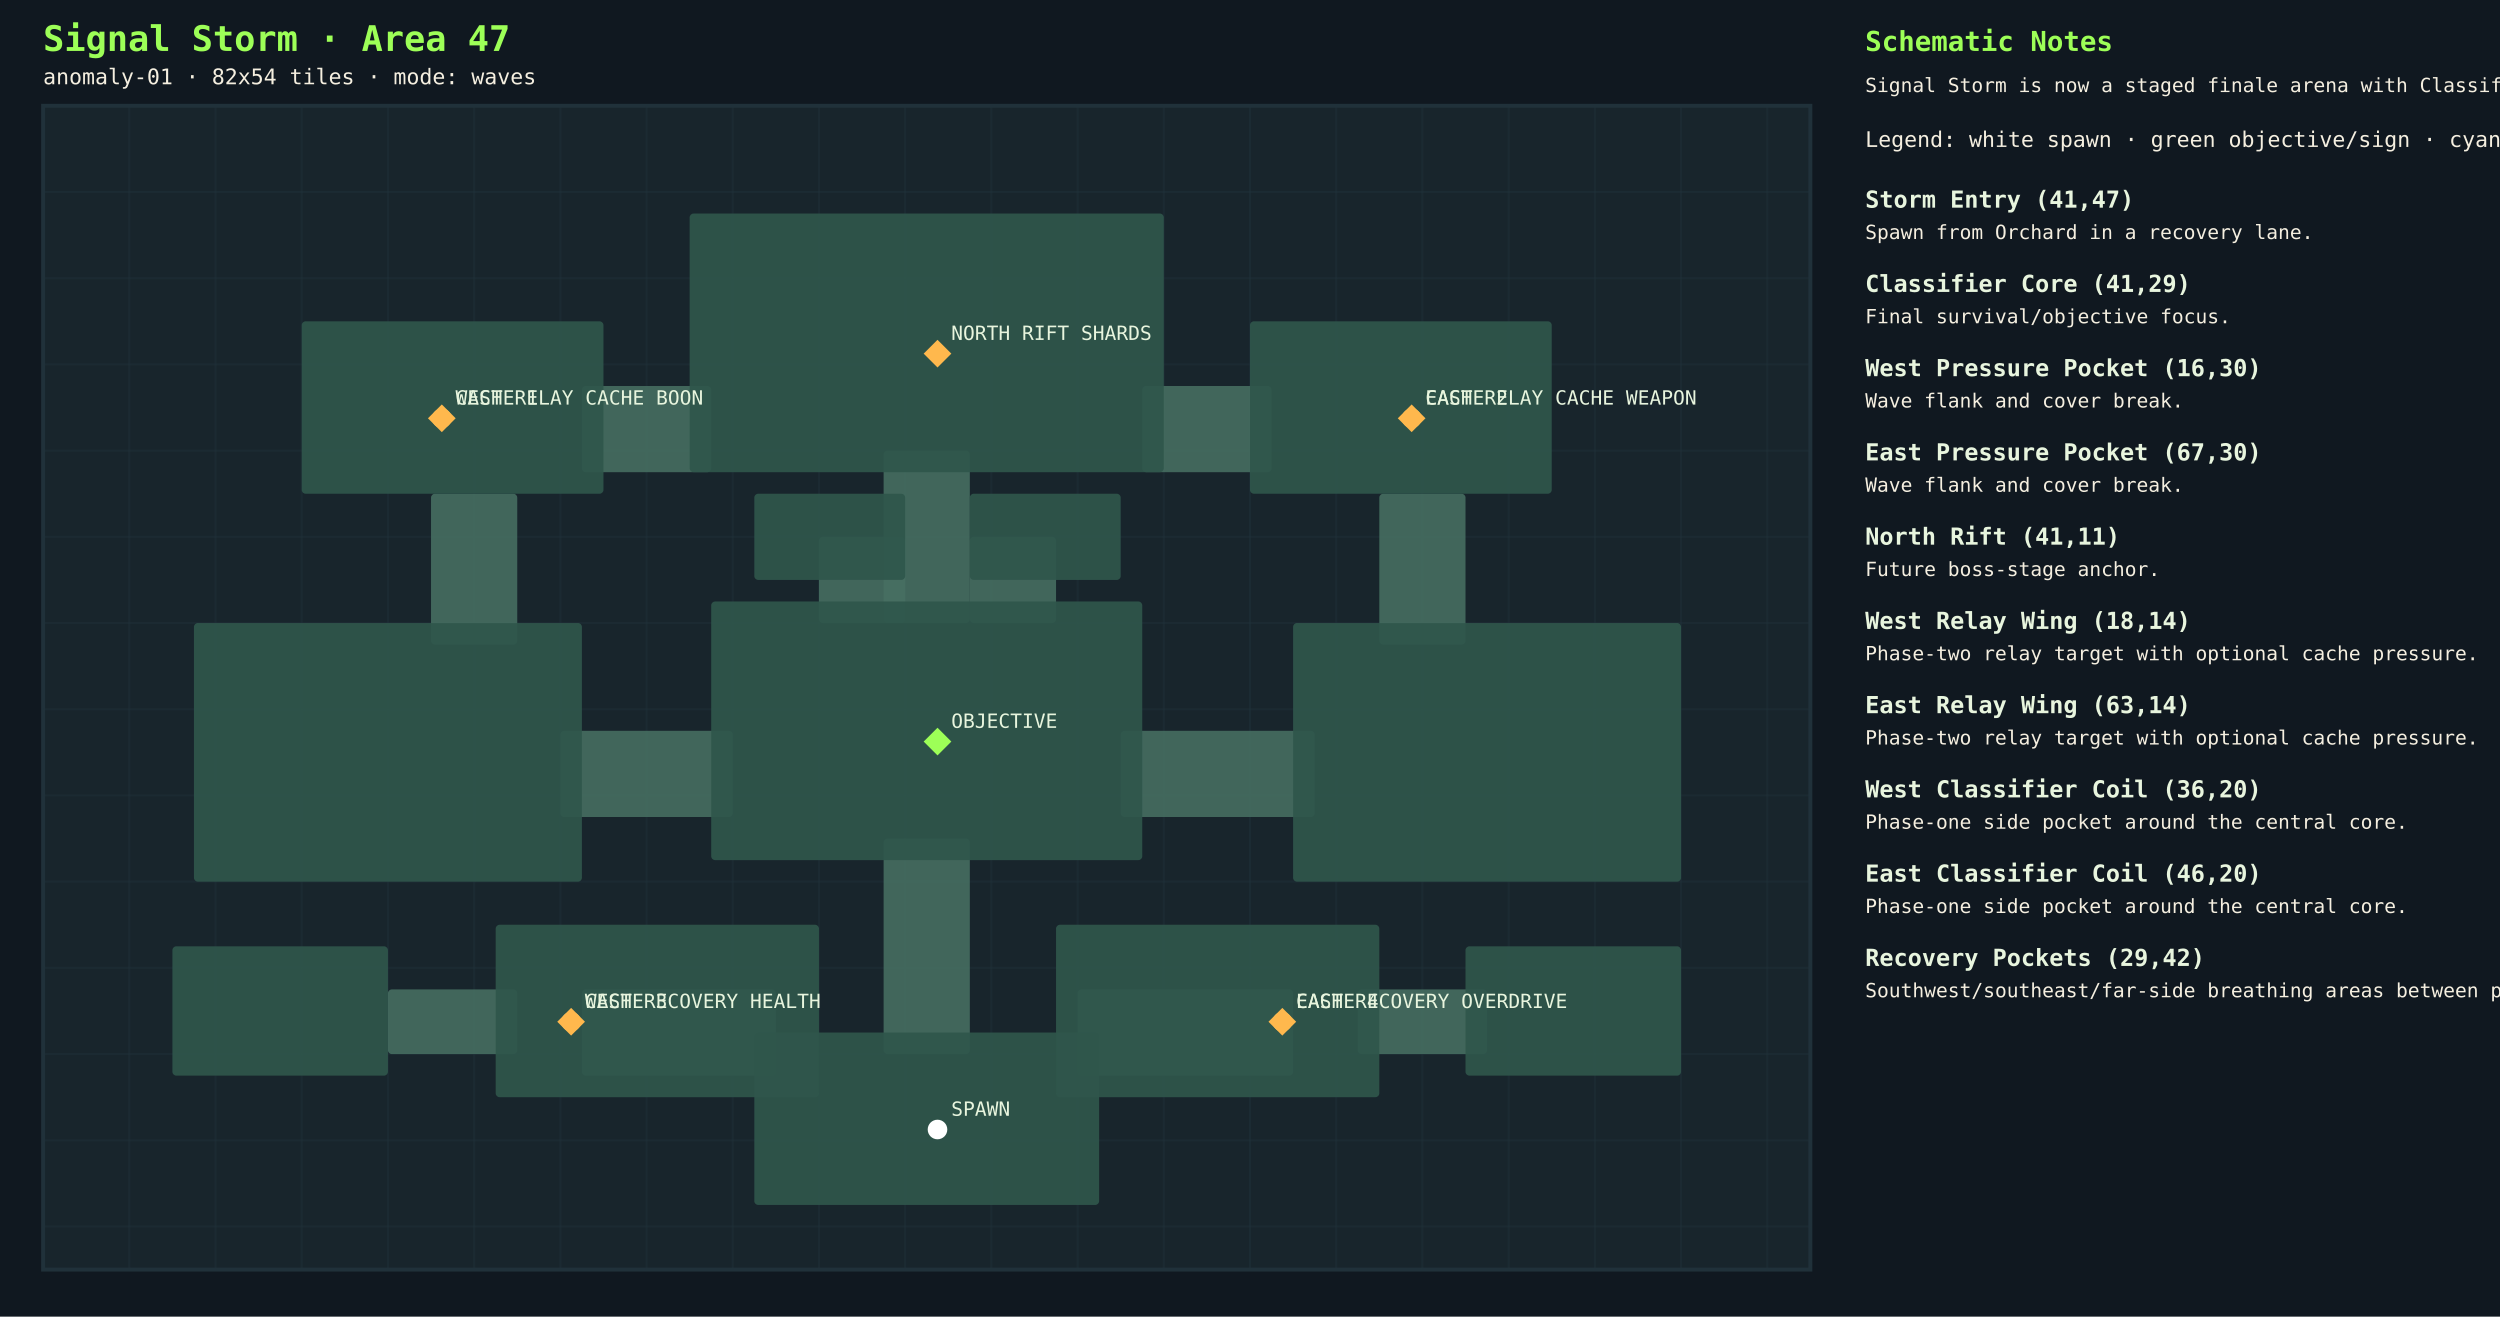
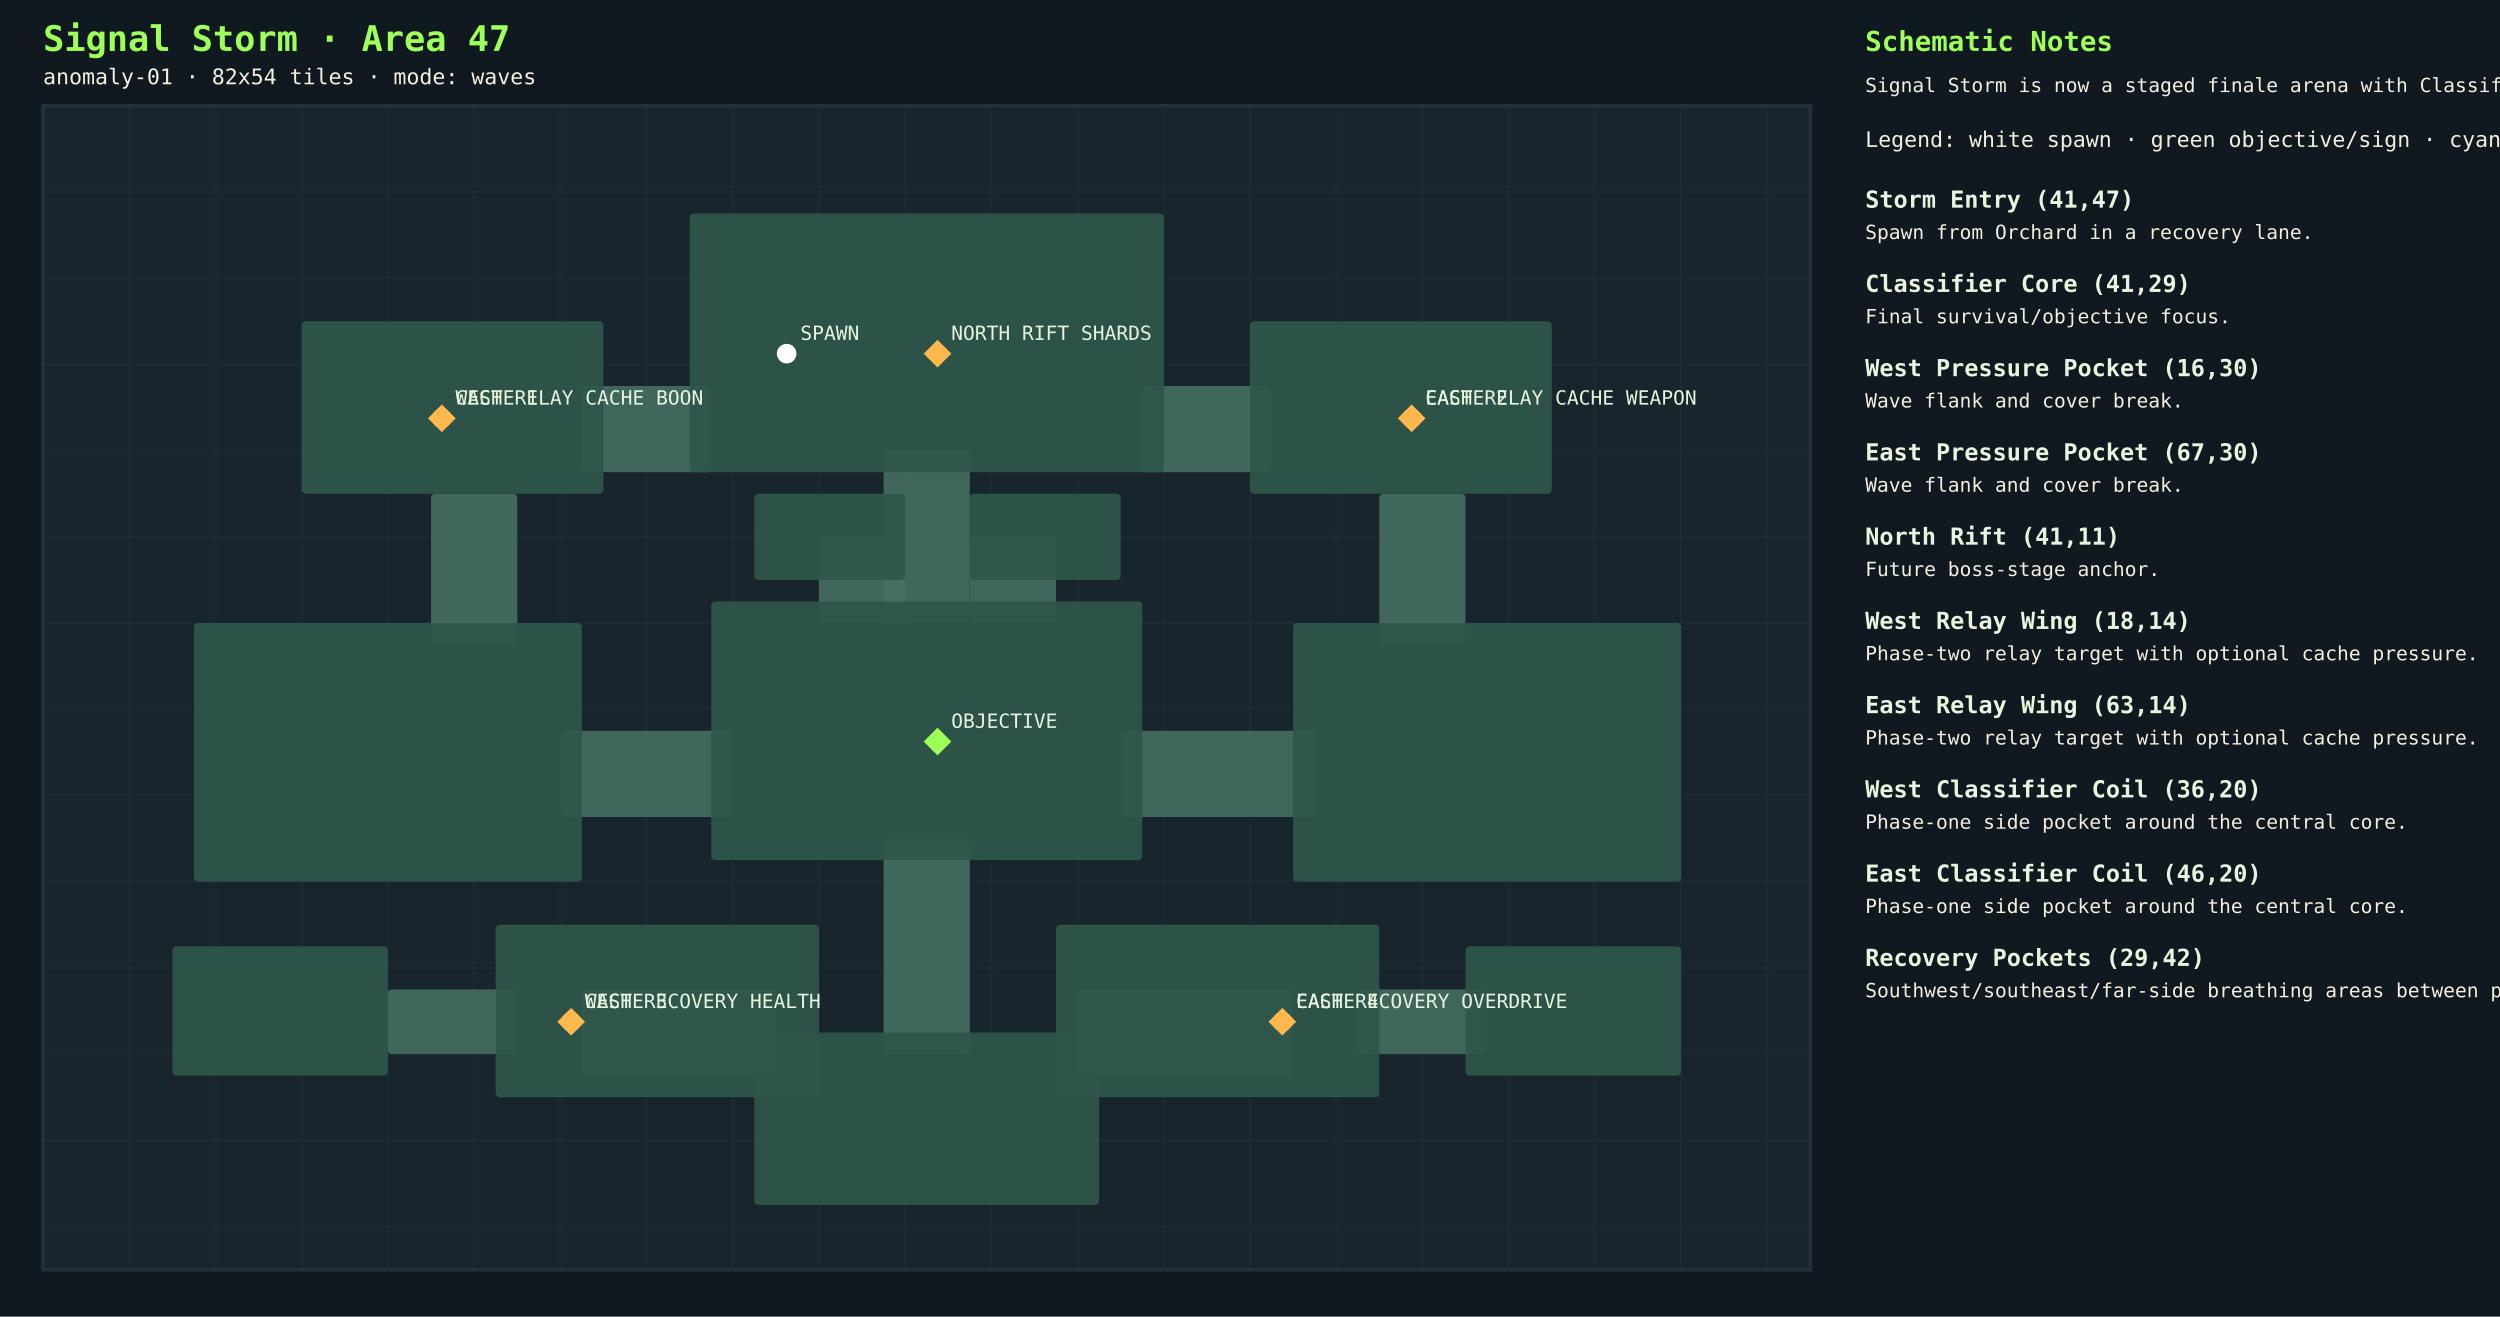
<svg xmlns="http://www.w3.org/2000/svg" width="1276" height="672" viewBox="0 0 1276 672">
  <rect width="100%" height="100%" fill="#101820" />
  <text x="22" y="26" font-size="18" fill="#9dff57" font-family="monospace" font-weight="700">Signal Storm · Area 47</text>
  <text x="22" y="43" font-size="11" fill="#f5efe0" font-family="monospace">anomaly-01 · 82x54 tiles · mode: waves</text>
  <rect x="22" y="54" width="902" height="594" fill="#18252c" stroke="#20313a" stroke-width="2" />
  <line x1="22" y1="54" x2="22" y2="648" stroke="#20313a" stroke-width="1" opacity="0.45" />
  <line x1="66" y1="54" x2="66" y2="648" stroke="#20313a" stroke-width="1" opacity="0.45" />
  <line x1="110" y1="54" x2="110" y2="648" stroke="#20313a" stroke-width="1" opacity="0.45" />
  <line x1="154" y1="54" x2="154" y2="648" stroke="#20313a" stroke-width="1" opacity="0.45" />
  <line x1="198" y1="54" x2="198" y2="648" stroke="#20313a" stroke-width="1" opacity="0.45" />
  <line x1="242" y1="54" x2="242" y2="648" stroke="#20313a" stroke-width="1" opacity="0.45" />
  <line x1="286" y1="54" x2="286" y2="648" stroke="#20313a" stroke-width="1" opacity="0.45" />
  <line x1="330" y1="54" x2="330" y2="648" stroke="#20313a" stroke-width="1" opacity="0.45" />
  <line x1="374" y1="54" x2="374" y2="648" stroke="#20313a" stroke-width="1" opacity="0.45" />
  <line x1="418" y1="54" x2="418" y2="648" stroke="#20313a" stroke-width="1" opacity="0.45" />
  <line x1="462" y1="54" x2="462" y2="648" stroke="#20313a" stroke-width="1" opacity="0.45" />
  <line x1="506" y1="54" x2="506" y2="648" stroke="#20313a" stroke-width="1" opacity="0.45" />
  <line x1="550" y1="54" x2="550" y2="648" stroke="#20313a" stroke-width="1" opacity="0.45" />
  <line x1="594" y1="54" x2="594" y2="648" stroke="#20313a" stroke-width="1" opacity="0.45" />
  <line x1="638" y1="54" x2="638" y2="648" stroke="#20313a" stroke-width="1" opacity="0.45" />
  <line x1="682" y1="54" x2="682" y2="648" stroke="#20313a" stroke-width="1" opacity="0.45" />
  <line x1="726" y1="54" x2="726" y2="648" stroke="#20313a" stroke-width="1" opacity="0.45" />
  <line x1="770" y1="54" x2="770" y2="648" stroke="#20313a" stroke-width="1" opacity="0.45" />
  <line x1="814" y1="54" x2="814" y2="648" stroke="#20313a" stroke-width="1" opacity="0.45" />
  <line x1="858" y1="54" x2="858" y2="648" stroke="#20313a" stroke-width="1" opacity="0.45" />
  <line x1="902" y1="54" x2="902" y2="648" stroke="#20313a" stroke-width="1" opacity="0.45" />
  <line x1="22" y1="54" x2="924" y2="54" stroke="#20313a" stroke-width="1" opacity="0.45" />
  <line x1="22" y1="98" x2="924" y2="98" stroke="#20313a" stroke-width="1" opacity="0.45" />
  <line x1="22" y1="142" x2="924" y2="142" stroke="#20313a" stroke-width="1" opacity="0.45" />
  <line x1="22" y1="186" x2="924" y2="186" stroke="#20313a" stroke-width="1" opacity="0.45" />
  <line x1="22" y1="230" x2="924" y2="230" stroke="#20313a" stroke-width="1" opacity="0.45" />
  <line x1="22" y1="274" x2="924" y2="274" stroke="#20313a" stroke-width="1" opacity="0.45" />
  <line x1="22" y1="318" x2="924" y2="318" stroke="#20313a" stroke-width="1" opacity="0.45" />
  <line x1="22" y1="362" x2="924" y2="362" stroke="#20313a" stroke-width="1" opacity="0.45" />
  <line x1="22" y1="406" x2="924" y2="406" stroke="#20313a" stroke-width="1" opacity="0.45" />
  <line x1="22" y1="450" x2="924" y2="450" stroke="#20313a" stroke-width="1" opacity="0.45" />
  <line x1="22" y1="494" x2="924" y2="494" stroke="#20313a" stroke-width="1" opacity="0.45" />
  <line x1="22" y1="538" x2="924" y2="538" stroke="#20313a" stroke-width="1" opacity="0.45" />
  <line x1="22" y1="582" x2="924" y2="582" stroke="#20313a" stroke-width="1" opacity="0.45" />
  <line x1="22" y1="626" x2="924" y2="626" stroke="#20313a" stroke-width="1" opacity="0.45" />
  <rect x="451" y="428" width="44" height="110" fill="#466f61" opacity="0.88" rx="2" />
  <rect x="286" y="373" width="88" height="44" fill="#466f61" opacity="0.88" rx="2" />
  <rect x="572" y="373" width="99" height="44" fill="#466f61" opacity="0.88" rx="2" />
  <rect x="451" y="230" width="44" height="88" fill="#466f61" opacity="0.88" rx="2" />
  <rect x="297" y="505" width="99" height="44" fill="#466f61" opacity="0.88" rx="2" />
  <rect x="550" y="505" width="110" height="44" fill="#466f61" opacity="0.88" rx="2" />
  <rect x="297" y="197" width="66" height="44" fill="#466f61" opacity="0.88" rx="2" />
  <rect x="583" y="197" width="66" height="44" fill="#466f61" opacity="0.88" rx="2" />
  <rect x="220" y="252" width="44" height="77" fill="#466f61" opacity="0.88" rx="2" />
  <rect x="704" y="252" width="44" height="77" fill="#466f61" opacity="0.88" rx="2" />
  <rect x="198" y="505" width="66" height="33" fill="#466f61" opacity="0.88" rx="2" />
  <rect x="693" y="505" width="66" height="33" fill="#466f61" opacity="0.88" rx="2" />
  <rect x="418" y="274" width="44" height="44" fill="#466f61" opacity="0.88" rx="2" />
  <rect x="495" y="274" width="44" height="44" fill="#466f61" opacity="0.88" rx="2" />
  <rect x="385" y="527" width="176" height="88" fill="#2f564b" opacity="0.92" rx="2" />
  <rect x="363" y="307" width="220" height="132" fill="#2f564b" opacity="0.92" rx="2" />
  <rect x="99" y="318" width="198" height="132" fill="#2f564b" opacity="0.92" rx="2" />
  <rect x="660" y="318" width="198" height="132" fill="#2f564b" opacity="0.92" rx="2" />
  <rect x="352" y="109" width="242" height="132" fill="#2f564b" opacity="0.92" rx="2" />
  <rect x="253" y="472" width="165" height="88" fill="#2f564b" opacity="0.92" rx="2" />
  <rect x="539" y="472" width="165" height="88" fill="#2f564b" opacity="0.92" rx="2" />
  <rect x="154" y="164" width="154" height="88" fill="#2f564b" opacity="0.92" rx="2" />
  <rect x="638" y="164" width="154" height="88" fill="#2f564b" opacity="0.92" rx="2" />
  <rect x="385" y="252" width="77" height="44" fill="#2f564b" opacity="0.92" rx="2" />
  <rect x="495" y="252" width="77" height="44" fill="#2f564b" opacity="0.92" rx="2" />
  <rect x="88" y="483" width="110" height="66" fill="#2f564b" opacity="0.92" rx="2" />
  <rect x="748" y="483" width="110" height="66" fill="#2f564b" opacity="0.92" rx="2" />
-   <circle cx="478.5" cy="576.5" r="5" fill="#ffffff" />
-   <text x="485.5" y="569.5" font-size="10" fill="#e8f5de" font-family="monospace">SPAWN</text>
+   <circle cx="401.5" cy="180.5" r="5" fill="#ffffff" />
+   <text x="408.5" y="173.5" font-size="10" fill="#e8f5de" font-family="monospace">SPAWN</text>
  <rect x="473.5" y="373.5" width="10" height="10" fill="#9dff57" transform="rotate(45 478.5 378.5)" />
  <text x="485.5" y="371.5" font-size="10" fill="#e8f5de" font-family="monospace">OBJECTIVE</text>
  <circle cx="225.5" cy="213.5" r="5" fill="#ffd166" />
  <text x="232.5" y="206.5" font-size="10" fill="#e8f5de" font-family="monospace">CACHE 1</text>
  <circle cx="720.5" cy="213.5" r="5" fill="#ffd166" />
  <text x="727.5" y="206.5" font-size="10" fill="#e8f5de" font-family="monospace">CACHE 2</text>
  <circle cx="291.5" cy="521.5" r="5" fill="#ffd166" />
  <text x="298.5" y="514.5" font-size="10" fill="#e8f5de" font-family="monospace">CACHE 3</text>
  <circle cx="654.5" cy="521.5" r="5" fill="#ffd166" />
  <text x="661.5" y="514.5" font-size="10" fill="#e8f5de" font-family="monospace">CACHE 4</text>
  <rect x="220.5" y="208.5" width="10" height="10" fill="#ffb84d" transform="rotate(45 225.5 213.5)" />
  <text x="232.5" y="206.5" font-size="10" fill="#e8f5de" font-family="monospace">WEST RELAY CACHE BOON</text>
  <rect x="715.5" y="208.5" width="10" height="10" fill="#ffb84d" transform="rotate(45 720.5 213.5)" />
  <text x="727.5" y="206.5" font-size="10" fill="#e8f5de" font-family="monospace">EAST RELAY CACHE WEAPON</text>
  <rect x="286.5" y="516.5" width="10" height="10" fill="#ffb84d" transform="rotate(45 291.5 521.5)" />
  <text x="298.5" y="514.5" font-size="10" fill="#e8f5de" font-family="monospace">WEST RECOVERY HEALTH</text>
  <rect x="649.5" y="516.5" width="10" height="10" fill="#ffb84d" transform="rotate(45 654.5 521.5)" />
  <text x="661.5" y="514.5" font-size="10" fill="#e8f5de" font-family="monospace">EAST RECOVERY OVERDRIVE</text>
  <rect x="473.5" y="175.5" width="10" height="10" fill="#ffb84d" transform="rotate(45 478.5 180.5)" />
  <text x="485.5" y="173.5" font-size="10" fill="#e8f5de" font-family="monospace">NORTH RIFT SHARDS</text>
  <text x="952" y="26" font-size="14" fill="#9dff57" font-family="monospace" font-weight="700">Schematic Notes</text>
  <text x="952" y="47" font-size="10" fill="#f5efe0" font-family="monospace">Signal Storm is now a staged finale arena with Classifier Core, relay wings, coil pockets, north rift, pressure pockets and real recovery pockets instead of anonymous waves.</text>
  <text x="952" y="75" font-size="11" fill="#f5efe0" font-family="monospace">Legend: white spawn · green objective/sign · cyan exit · yellow cache · red enemy/scanner · purple weapon · red dashed boost gap · teal gravity</text>
  <text x="952" y="106" font-size="12" fill="#e8f5de" font-family="monospace" font-weight="700">Storm Entry (41,47)</text>
  <text x="952" y="122" font-size="10" fill="#f5efe0" font-family="monospace">Spawn from Orchard in a recovery lane.</text>
  <text x="952" y="149" font-size="12" fill="#e8f5de" font-family="monospace" font-weight="700">Classifier Core (41,29)</text>
  <text x="952" y="165" font-size="10" fill="#f5efe0" font-family="monospace">Final survival/objective focus.</text>
  <text x="952" y="192" font-size="12" fill="#e8f5de" font-family="monospace" font-weight="700">West Pressure Pocket (16,30)</text>
  <text x="952" y="208" font-size="10" fill="#f5efe0" font-family="monospace">Wave flank and cover break.</text>
  <text x="952" y="235" font-size="12" fill="#e8f5de" font-family="monospace" font-weight="700">East Pressure Pocket (67,30)</text>
  <text x="952" y="251" font-size="10" fill="#f5efe0" font-family="monospace">Wave flank and cover break.</text>
  <text x="952" y="278" font-size="12" fill="#e8f5de" font-family="monospace" font-weight="700">North Rift (41,11)</text>
  <text x="952" y="294" font-size="10" fill="#f5efe0" font-family="monospace">Future boss-stage anchor.</text>
  <text x="952" y="321" font-size="12" fill="#e8f5de" font-family="monospace" font-weight="700">West Relay Wing (18,14)</text>
  <text x="952" y="337" font-size="10" fill="#f5efe0" font-family="monospace">Phase-two relay target with optional cache pressure.</text>
  <text x="952" y="364" font-size="12" fill="#e8f5de" font-family="monospace" font-weight="700">East Relay Wing (63,14)</text>
  <text x="952" y="380" font-size="10" fill="#f5efe0" font-family="monospace">Phase-two relay target with optional cache pressure.</text>
  <text x="952" y="407" font-size="12" fill="#e8f5de" font-family="monospace" font-weight="700">West Classifier Coil (36,20)</text>
  <text x="952" y="423" font-size="10" fill="#f5efe0" font-family="monospace">Phase-one side pocket around the central core.</text>
  <text x="952" y="450" font-size="12" fill="#e8f5de" font-family="monospace" font-weight="700">East Classifier Coil (46,20)</text>
  <text x="952" y="466" font-size="10" fill="#f5efe0" font-family="monospace">Phase-one side pocket around the central core.</text>
  <text x="952" y="493" font-size="12" fill="#e8f5de" font-family="monospace" font-weight="700">Recovery Pockets (29,42)</text>
  <text x="952" y="509" font-size="10" fill="#f5efe0" font-family="monospace">Southwest/southeast/far-side breathing areas between phases.</text>
</svg>
